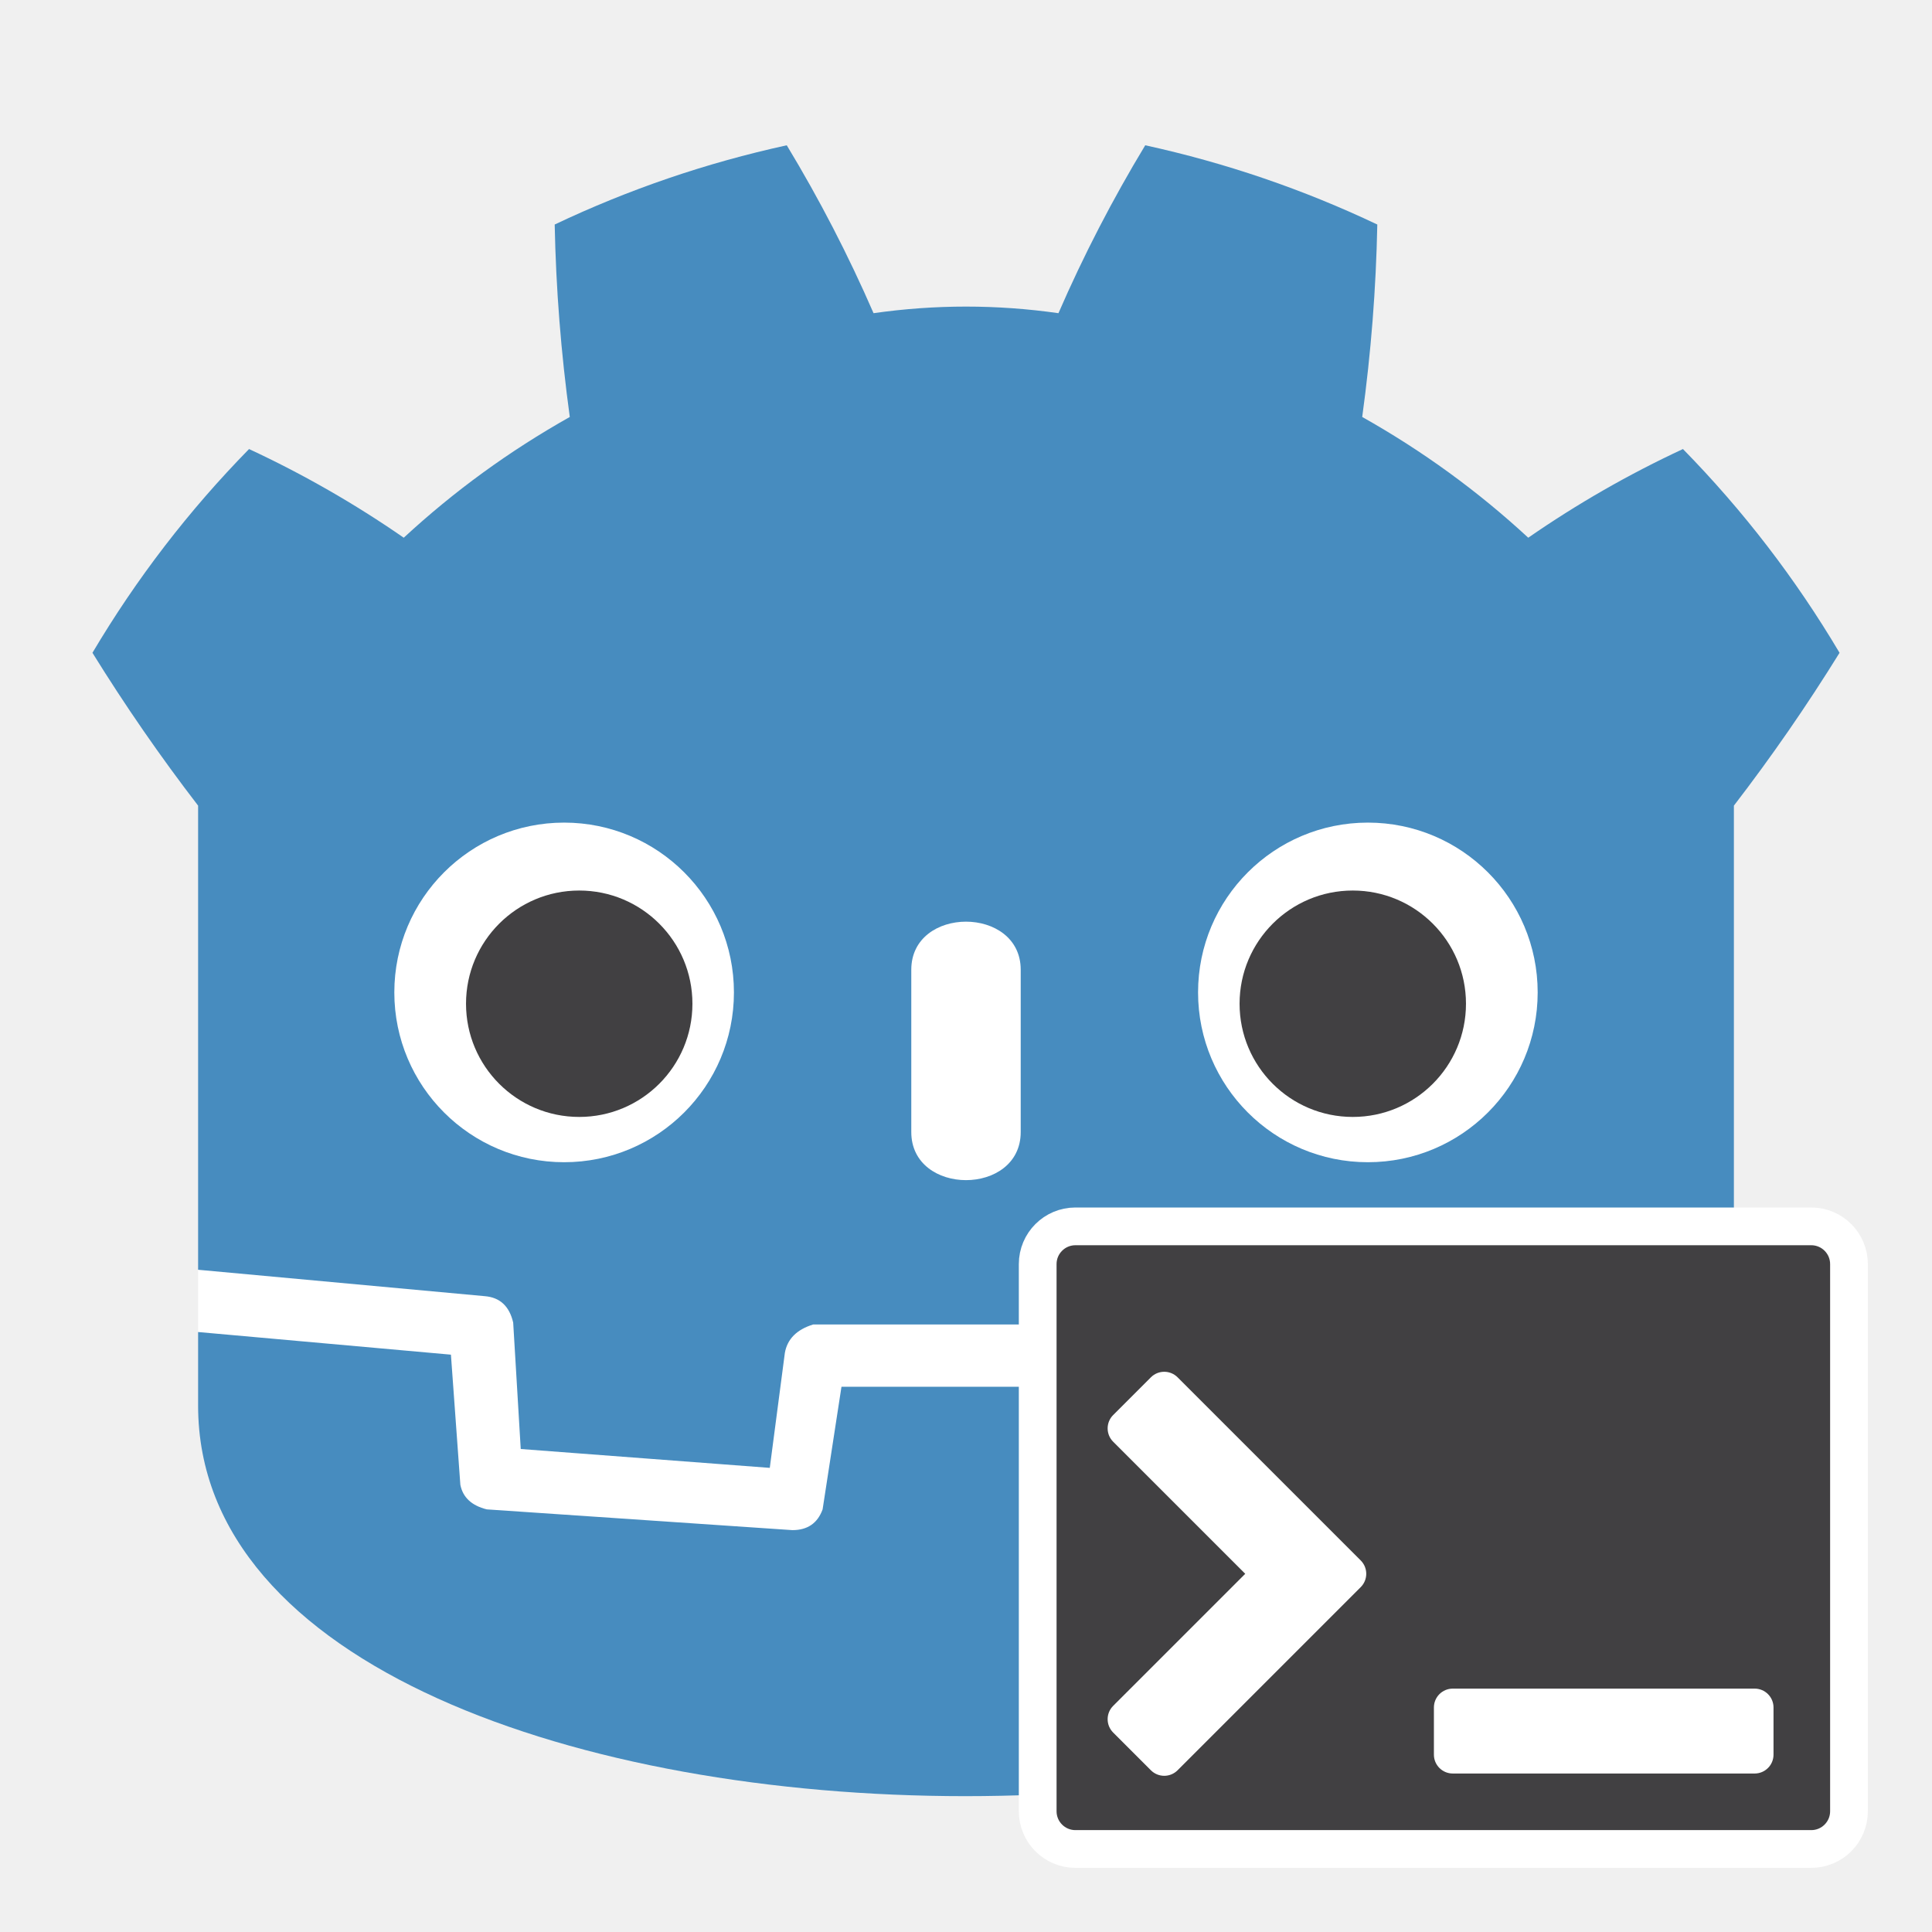
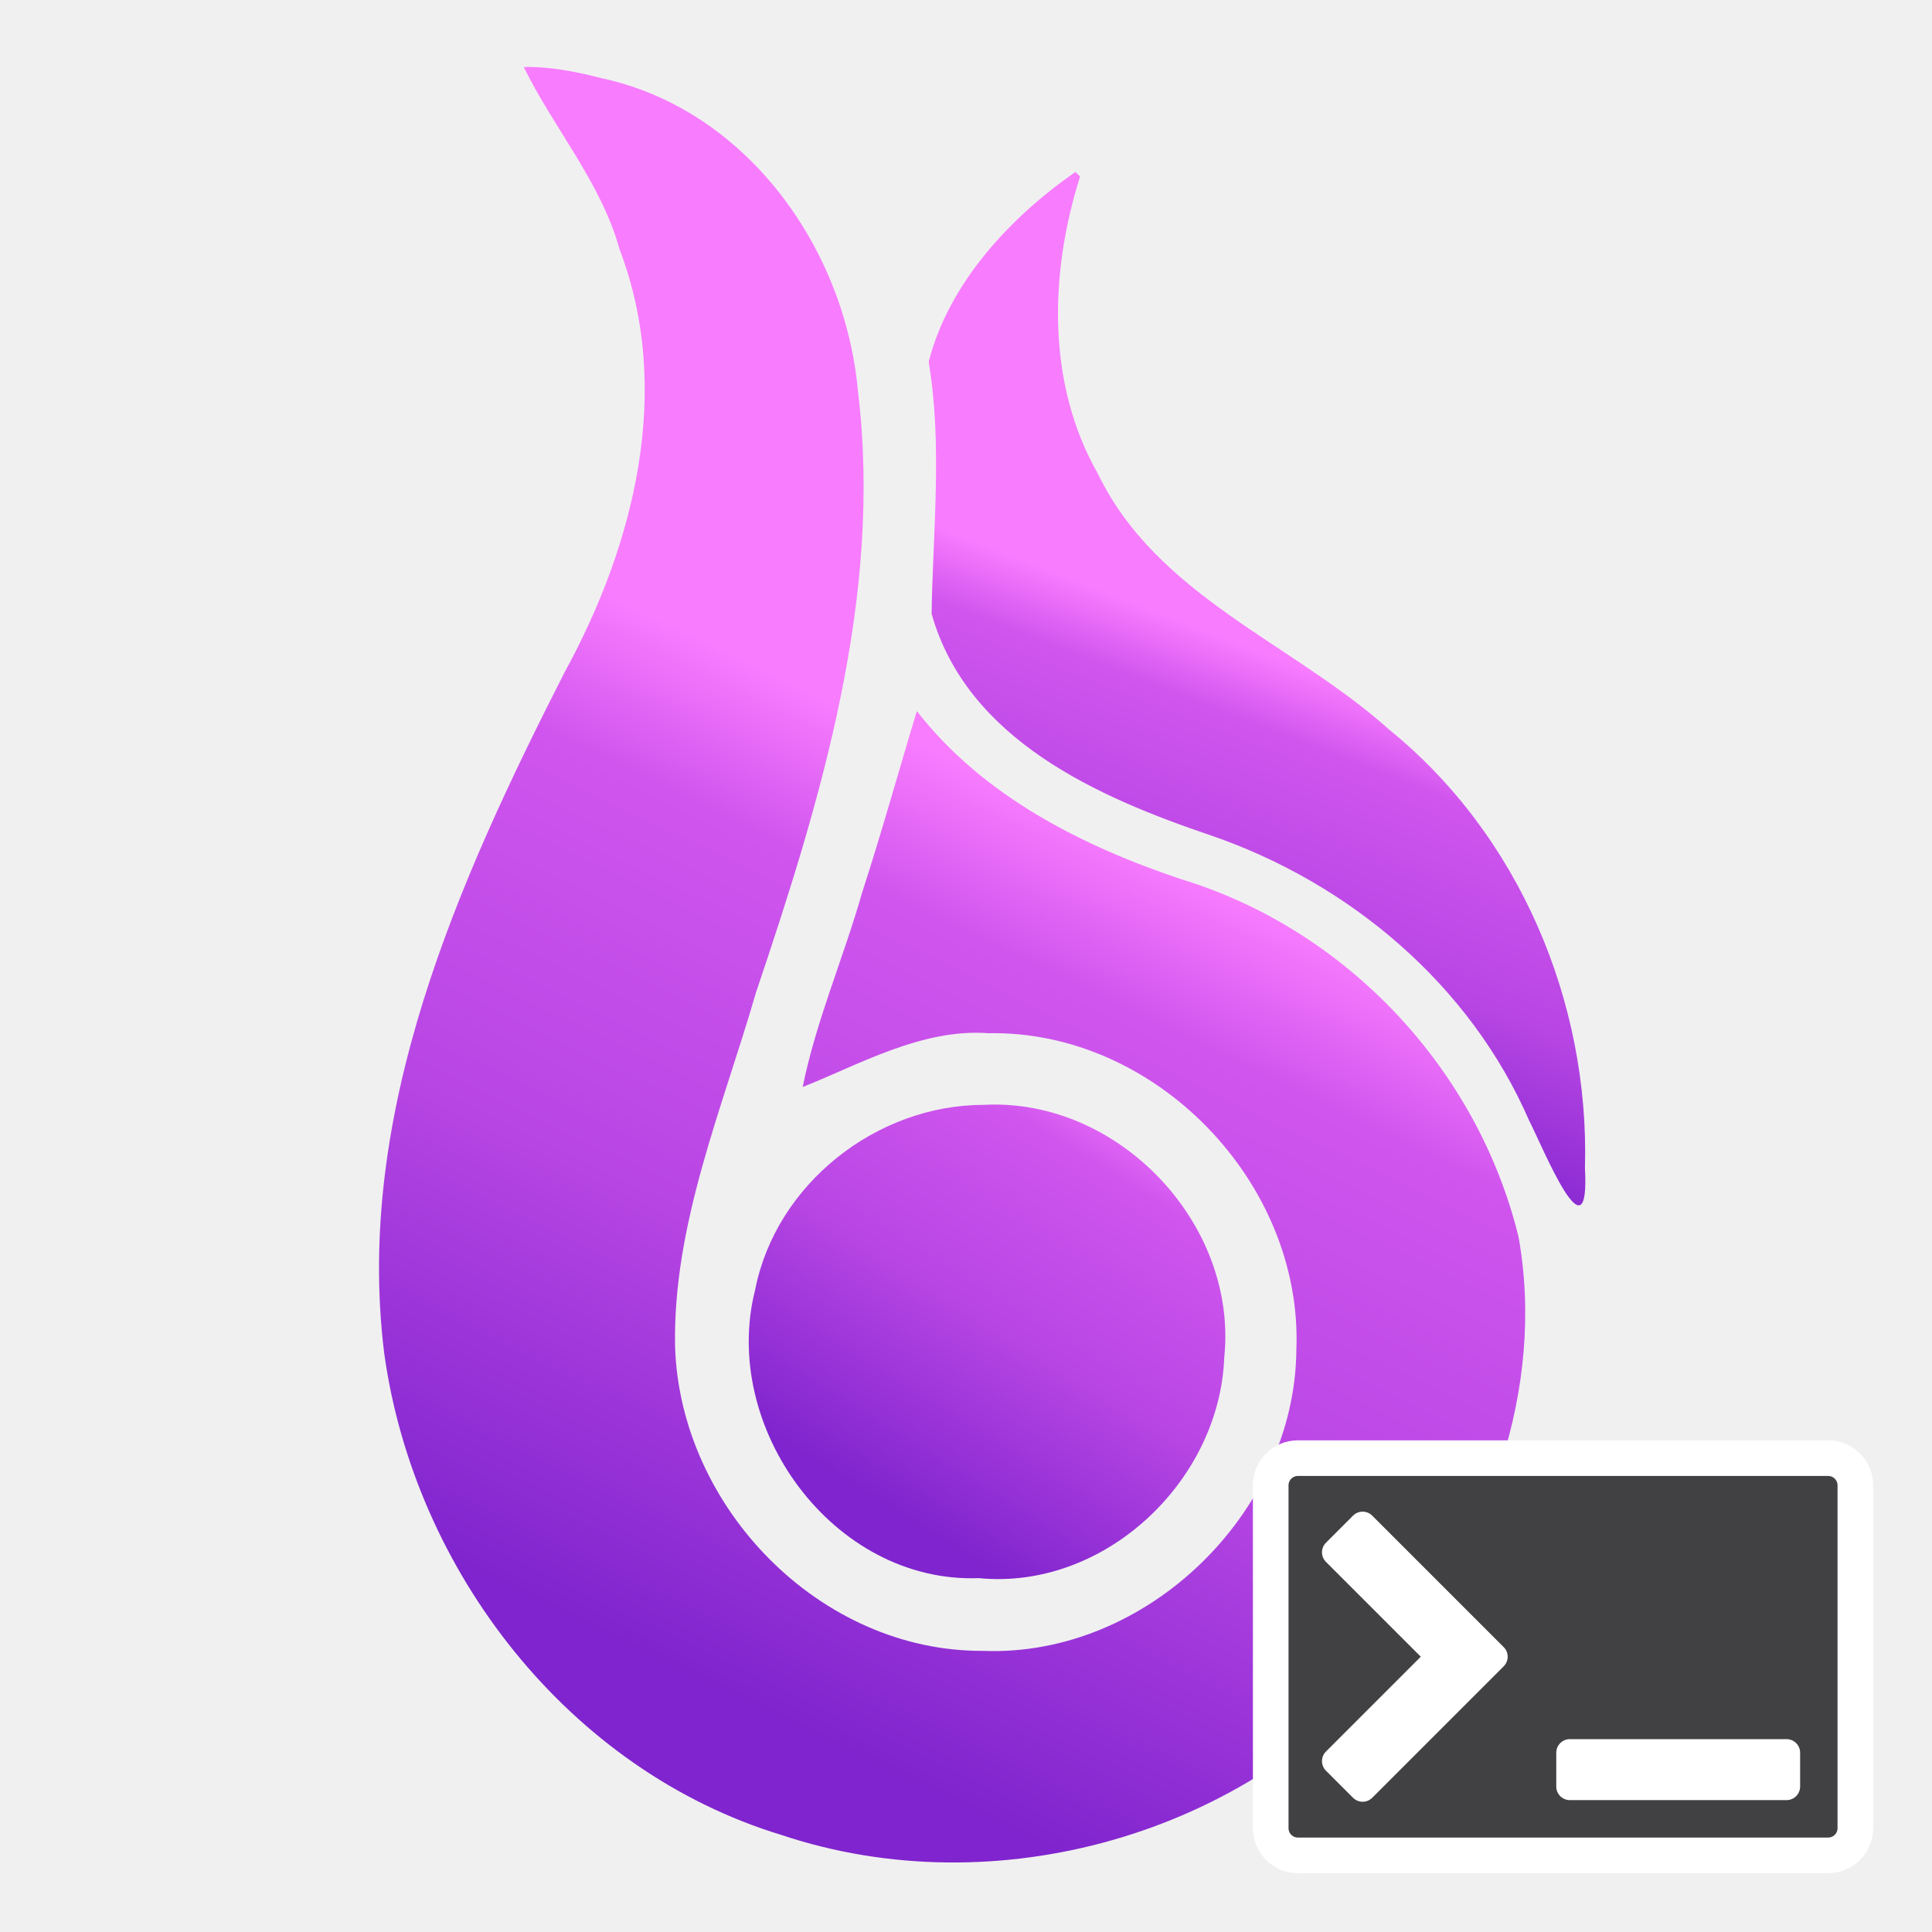
- <svg xmlns="http://www.w3.org/2000/svg" width="1024" height="1024">
-   <g fill="#fff">
-     <path d="M105 673v33q407 354 814 0v-33z" />
-     <path fill="#478cbf" d="m105 673 152 14q12 1 15 14l4 67 132 10 8-61q2-11 15-15h162q13 4 15 15l8 61 132-10 4-67q3-13 15-14l152-14V427q30-39 56-81-35-59-83-108-43 20-82 47-40-37-88-64 7-51 8-102-59-28-123-42-26 43-46 89-49-7-98 0-20-46-46-89-64 14-123 42 1 51 8 102-48 27-88 64-39-27-82-47-48 49-83 108 26 42 56 81zm0 33v39c0 276 813 276 814 0v-39l-134 12-5 69q-2 10-14 13l-162 11q-12 0-16-11l-10-65H446l-10 65q-4 11-16 11l-162-11q-12-3-14-13l-5-69z" />
-     <path d="M483 600c0 34 58 34 58 0v-86c0-34-58-34-58 0z" />
-     <circle cx="725" cy="526" r="90" />
-     <circle cx="299" cy="526" r="90" />
-   </g>
-   <g fill="#414042">
-     <circle cx="307" cy="532" r="60" />
-     <circle cx="717" cy="532" r="60" />
-   </g>
-   <rect width="430" height="330" x="550" y="650" fill="#414042" stroke="#fff" stroke-width="20" rx="20" />
-   <path fill="#fff" d="M590 750a10 10 0 0 0 0 14.142l70 70-70 70a10 10 0 0 0 0 14.142l20 20a10 10 0 0 0 14.142 0l97.071-97.071a10 10 0 0 0 0-14.142L624.142 730A10 10 0 0 0 610 730zm180 145a10 10 0 0 0-10 10v25a10 10 0 0 0 10 10h160a10 10 0 0 0 10-10v-25a10 10 0 0 0-10-10z" />
+ <svg xmlns="http://www.w3.org/2000/svg" xmlns:xlink="http://www.w3.org/1999/xlink" width="1024" height="1024">
+   <defs>
+     <linearGradient xlink:href="#a" id="f" x1="635.831" x2="721.822" y1="589.778" y2="368.408" gradientTransform="translate(-16.947 -11.956)scale(1.03664)" gradientUnits="userSpaceOnUse" />
+     <linearGradient id="a">
+       <stop offset=".045" stop-color="#7f24ce" />
+       <stop offset=".468" stop-color="#b846e4" />
+       <stop offset=".848" stop-color="#d055ee" />
+       <stop offset="1" stop-color="#f87cfe" />
+     </linearGradient>
+     <linearGradient xlink:href="#b" id="e" x1="269.585" x2="488.27" y1="847.204" y2="393.079" gradientTransform="translate(-16.947 -11.956)scale(1.03664)" gradientUnits="userSpaceOnUse" />
+     <linearGradient id="b">
+       <stop offset=".045" stop-color="#7f24ce" />
+       <stop offset=".478" stop-color="#b846e4" />
+       <stop offset=".848" stop-color="#d055ee" />
+       <stop offset="1" stop-color="#f87cfe" />
+     </linearGradient>
+     <linearGradient xlink:href="#c" id="d" x1="496.519" x2="635.831" y1="813.477" y2="589.778" gradientTransform="translate(-16.947 -11.956)scale(1.03664)" gradientUnits="userSpaceOnUse" />
+     <linearGradient id="c">
+       <stop offset=".045" stop-color="#7f24ce" />
+       <stop offset=".468" stop-color="#b846e4" />
+       <stop offset=".825" stop-color="#d055ee" />
+       <stop offset="1" stop-color="#f87cfe" />
+     </linearGradient>
+   </defs>
+   <path fill="url(#d)" d="m 521.287,585.608 c 71.236,-3.919 134.892,62.845 127.594,133.825 -2.449,65.72 -63.521,123.498 -130.075,117.019 -77.302,2.837 -137.131,-80.104 -118.549,-152.911 11.044,-56.023 64.337,-97.917 121.03,-97.932 z" paint-order="markers stroke fill" style="mix-blend-mode:normal" />
+   <path fill="url(#e)" d="m 277.614,35.521 c 15.571,31.999 40.99,61.098 50.832,96.81 28.382,74.4 7.785,156.429 -29.147,223.887 -56.57,111.081 -111.472,233.566 -95.646,361.155 15.984,115.259 97.909,221.021 210.668,255.241 113.189,37.784 246.538,0.147 322.427,-92.219 C 788.819,819.691 819.143,735.592 804.874,655.667 783.166,566.799 713.914,492.843 626.328,466.078 573.256,448.345 520.935,421.828 485.949,376.907 c -8.705,28.575 -18.594,64.183 -28.977,96.078 -9.799,34.54 -24.462,68.058 -31.526,103.138 29.061,-11.428 63.159,-31.16 98.408,-28.496 88.723,-1.72 166.752,79.329 163.249,167.768 -0.716,86.364 -79.438,163.062 -166.206,159.6 C 434.46,875.386 360.378,798.879 357.792,713.523 356.607,648.75 382.934,587.407 400.688,526.046 435.058,424.177 468.012,316.019 454.725,207.352 447.96,131.517 395.626,57.995 318.918,41.462 c -13.48,-3.473 -27.323,-6.211 -41.305,-5.94 z" paint-order="markers stroke fill" style="mix-blend-mode:normal" />
+   <path fill="url(#f)" d="m 570.004,91.142 c -34.768,24.147 -67.065,58.932 -77.784,100.602 7.375,44.246 2.214,89.437 1.546,133.607 18.925,66.768 88.077,97.217 148.314,117.537 73.442,25.34 137.134,79.098 168.376,150.997 7.289,14.204 32.349,76.206 29.6,25.154 C 842.554,530.973 805.096,442.44 736.154,386.6 685.249,340.894 613.34,316.178 581.887,251.06 554.65,203.281 556.262,144.725 572.445,93.584 l -1.221,-1.221 z" paint-order="markers stroke fill" style="mix-blend-mode:normal" />
+   <rect width="309.872" height="210.528" x="673.505" y="772.849" fill="#414042" stroke="#fff" stroke-width="18.886" rx="14.413" />
+   <path fill="#fff" d="m 702.784,817.67 a 7.18,7.18 0 0 0 0,10.155 l 50.263,50.263 -50.263,50.263 a 7.18,7.18 0 0 0 0,10.155 l 14.361,14.361 a 7.18,7.18 0 0 0 10.155,0 l 69.701,-69.701 a 7.18,7.18 0 0 0 0,-10.155 l -69.701,-69.701 a 7.18,7.18 0 0 0 -10.155,0 z m 129.247,104.116 a 7.18,7.18 0 0 0 -7.18,7.18 v 17.951 a 7.18,7.18 0 0 0 7.18,7.18 h 114.887 a 7.18,7.18 0 0 0 7.18,-7.18 v -17.951 a 7.18,7.18 0 0 0 -7.18,-7.18 z" />
</svg>
